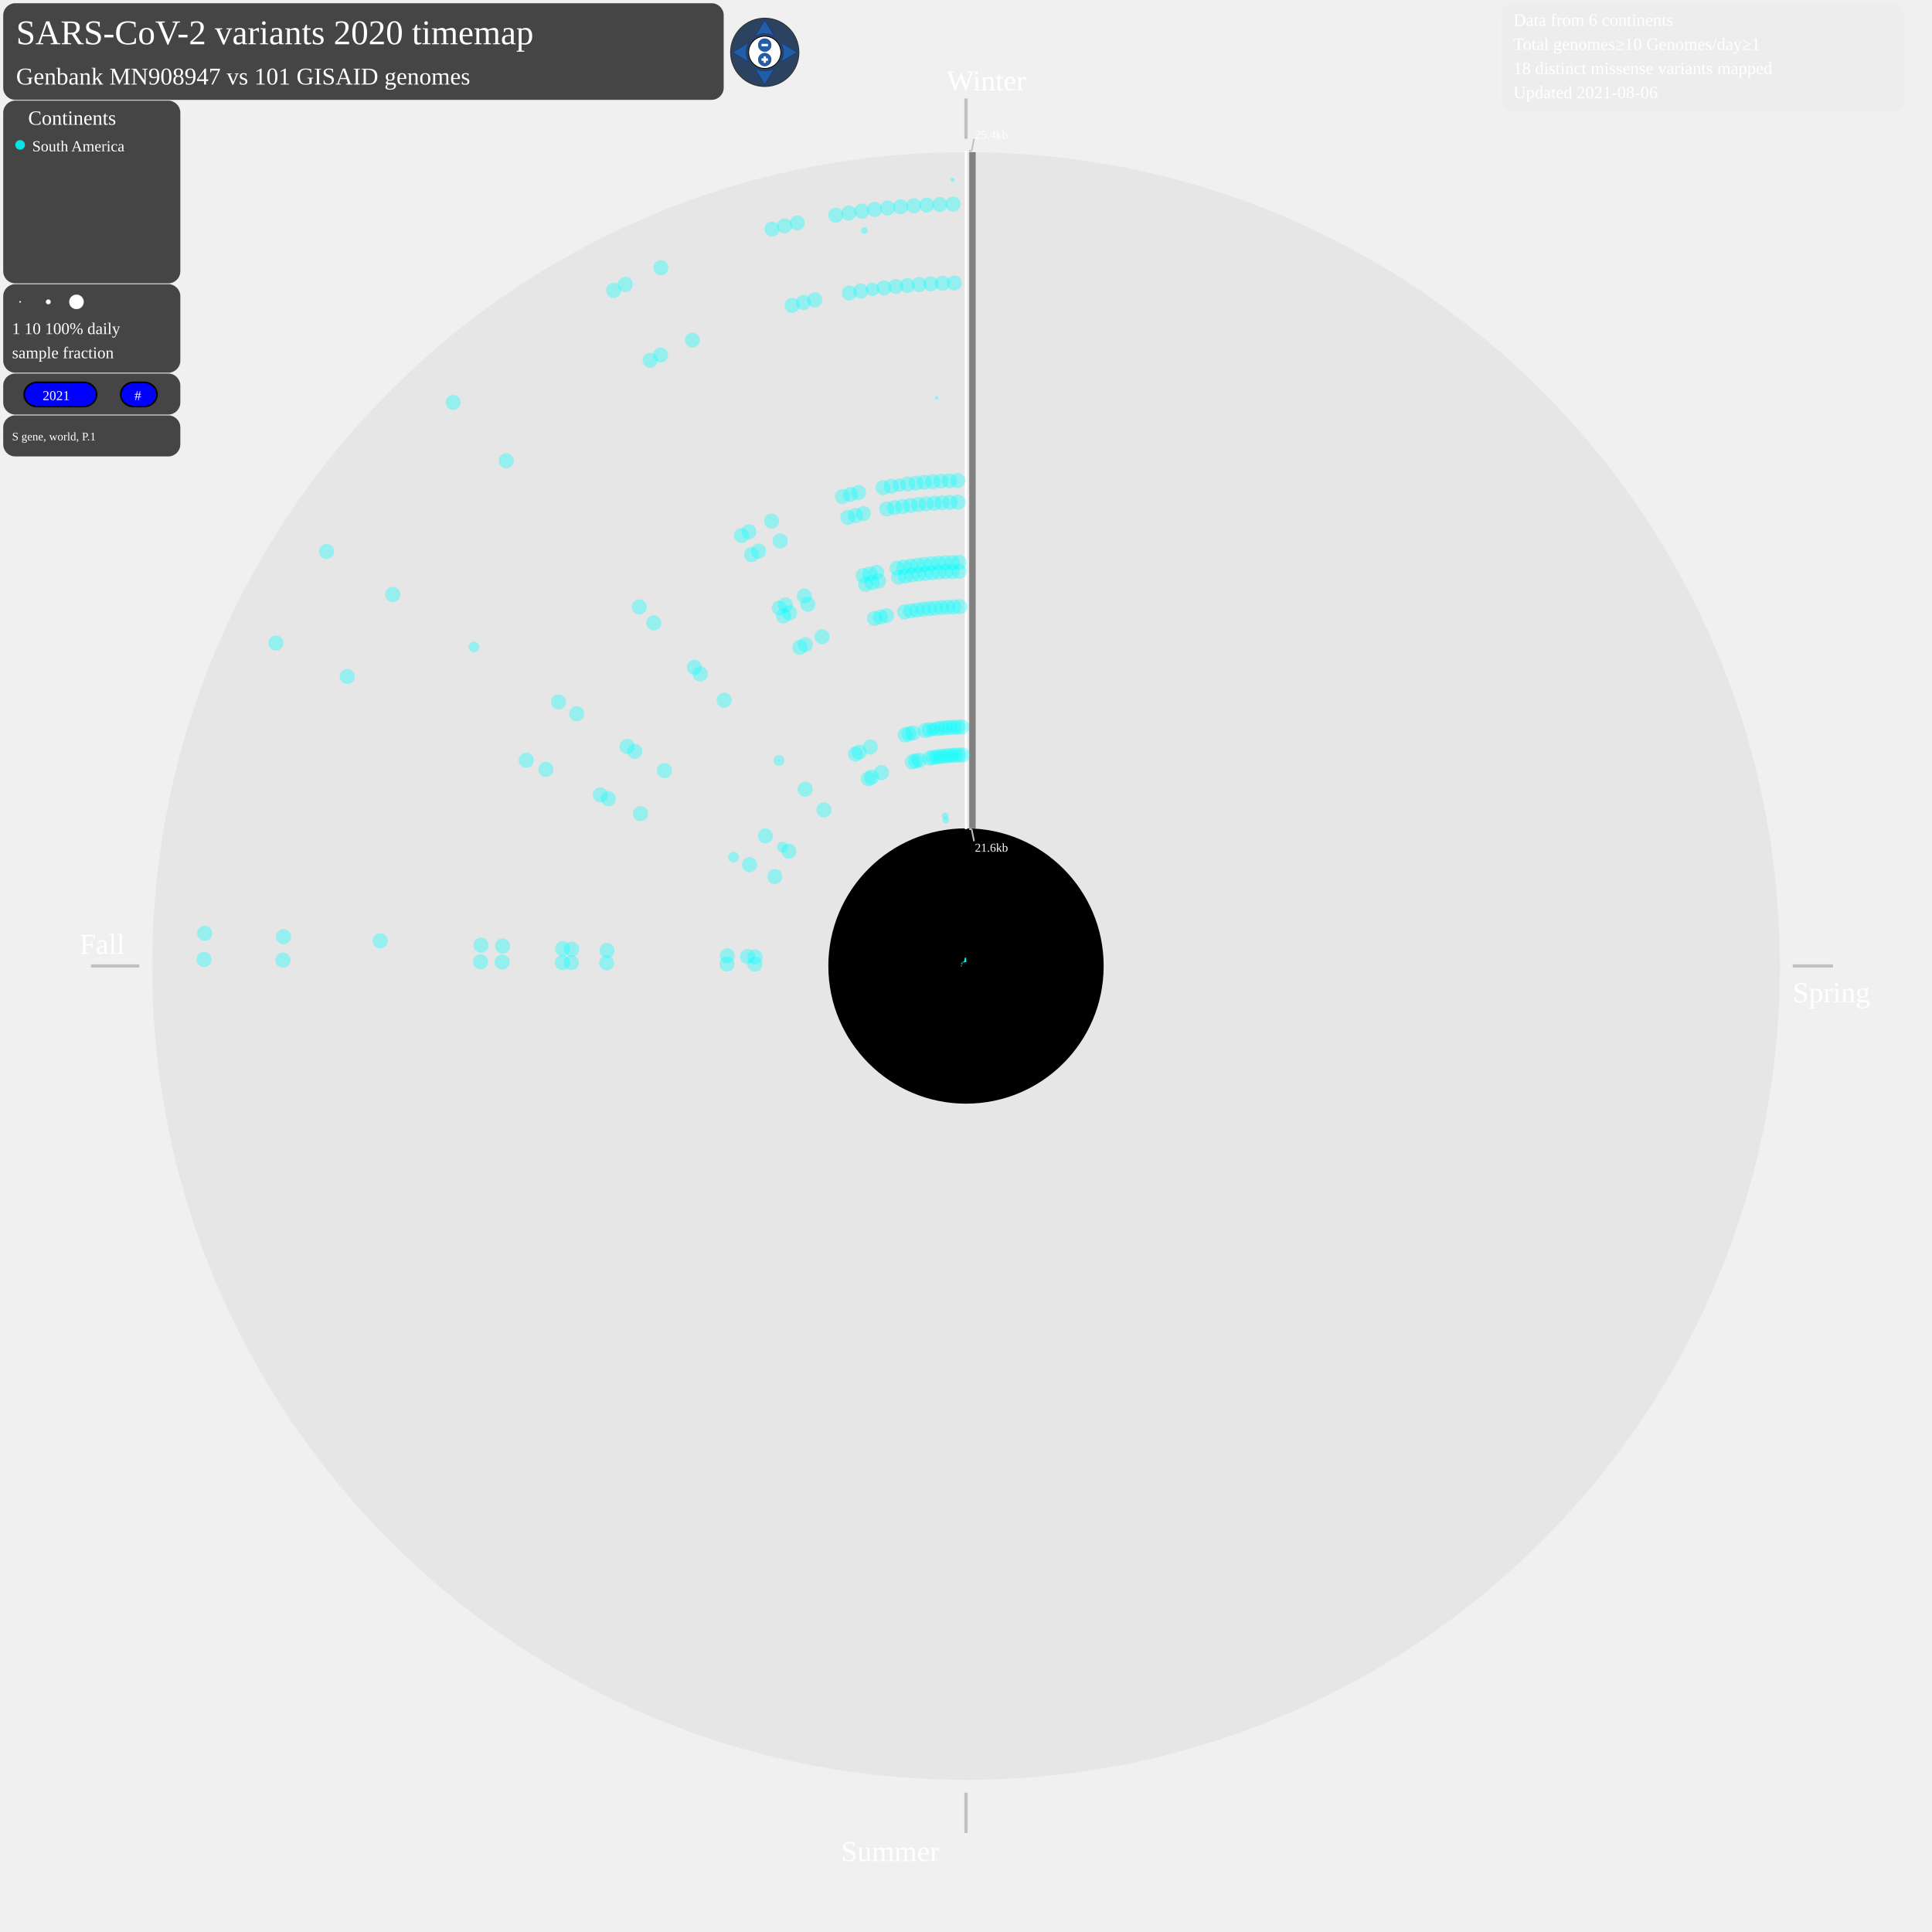
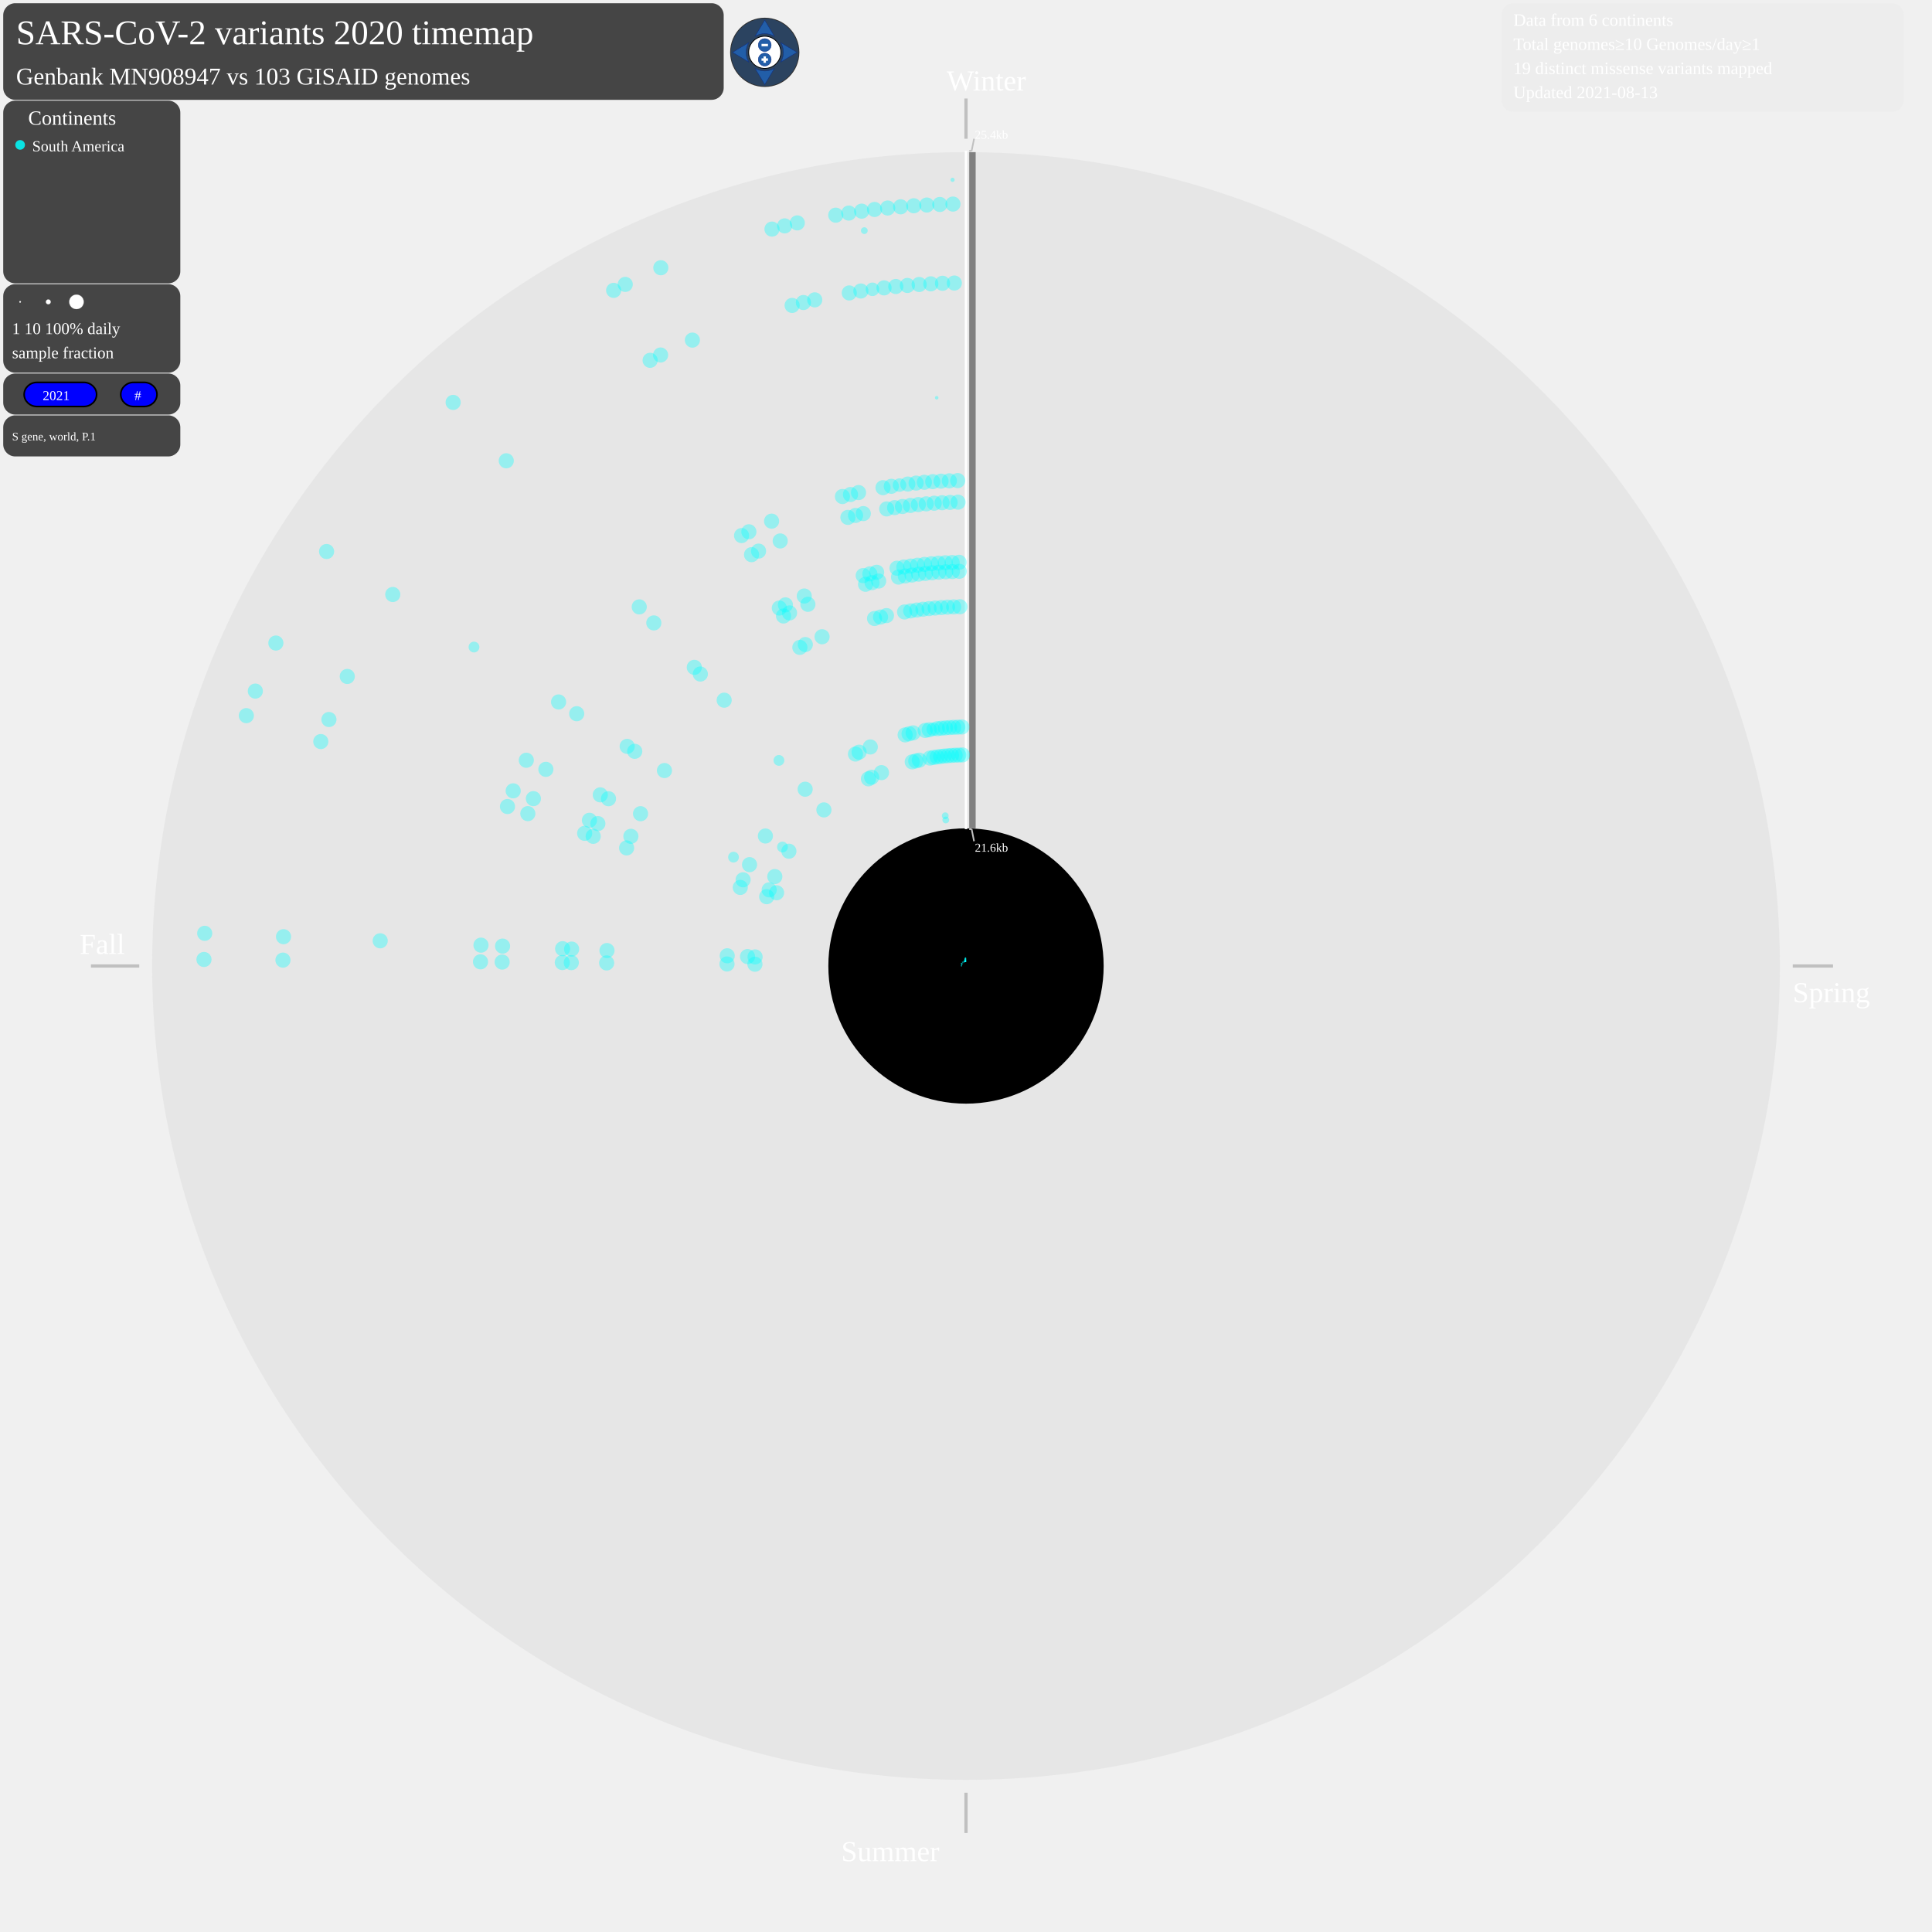
<svg xmlns="http://www.w3.org/2000/svg" width="2400" height="2400" style="background-color:black" viewBox="0 0 2400 2400" id="map-svg">
  <defs>
    <style type="text/css">
	.sb {
	stroke-width:0.8;
	stroke-opacity:0.7;
	}
	.sb:hover {
	stroke-width:0.8;
	stroke-opacity:1.0;
	}
	.compass {
	fill: #fff;
	stroke: #000;
	stroke-width: 1;
	}
	.button {
	fill: #225EA8;
	stroke: #0C2C84;
	stroke-width: 0.5;
	stroke-miterlimit:6;
	stroke-linecap: round;
	}
	.button:hover {
	stroke-width: 1;
	}
	.plus-minus {
	fill: #fff;
	pointer-events: none;
	}
	.legendcol {
	stroke: none;
	fill-opacity:0.85;
	}
	.legendcol:hover {
	fill-opacity:1.0;
	}
	.cv {
	stroke: none;
	fill-opacity:0.35;
	}
	.cv:hover {
	stroke: none;
	fill-opacity:0.8;
	}
	.SouthAmerica {
	stroke: none;
	fill-opacity:0.6;
	}
	.SouthAmerica:hover {
	stroke: none;
	fill-opacity:1.0;
	}
	a:link, a:visited {
	cursor: pointer;
	}
	a:hover, a:active {
	outline: dotted 2px yellow;
	}
	g:hover, g:active {
	outline: dotted 2px yellow;
	}
	.static {
	cursor: not-allowed;
	}
	.draggable, .draggable-group {
	cursor: pointer;
	}
	svg text {
	cursor: default;
	-webkit-user-select: none;
	-moz-user-select: none;
	-ms-user-select: none;
	user-select: none;
	}
	</style>
  </defs>
  <text font-size="3.6em" x="20" y="55" fill="white">SARS-CoV-2 variants 2020 timemap</text>
  <g id="matrix-group" transform="matrix(1 0 0 1 0 0)" class="draggable-group">
    <circle cx="1200" cy="1200" r="1011" style="fill:grey;stroke:black;stroke-width:0;fill-opacity:0.085;" />
    <circle cx="1200" cy="1200" r="171" style="fill:black;stroke:black;stroke-width:0;fill-opacity:1;" />
    <line x1="1200" y1="122.363" x2="1200" y2="172.363" style="stroke:silver;stroke-width:4" />
    <text font-size="3.0em" x="1176" y="112.363" fill="white">Winter</text>
    <line x1="2227" y1="1200" x2="2277" y2="1200" style="stroke:silver;stroke-width:4" />
    <text font-size="3.0em" x="2227" y="1245" fill="white">Spring</text>
    <line x1="1200" y1="2227" x2="1200" y2="2277" style="stroke:silver;stroke-width:4" />
    <text font-size="3.0em" x="1045" y="2312" fill="white">Summer</text>
    <line x1="173" y1="1200" x2="113" y2="1200" style="stroke:silver;stroke-width:4" />
    <text font-size="3.0em" x="99" y="1185" fill="white">Fall</text>
    <g>
      <line x1="1208" y1="1029" x2="1208" y2="189" style="stroke:grey;stroke-width:8" />
    </g>
    <line x1="1200" y1="187.363" x2="1200" y2="1030" style="stroke:white;stroke-width:3" />
    <line x1="1204" y1="187.363" x2="1207" y2="187.363" style="stroke:silver;stroke-width:2" />
    <line x1="1207" y1="187.363" x2="1210" y2="172.363" style="stroke:silver;stroke-width:2" />
    <line x1="1204" y1="1030" x2="1207" y2="1030" style="stroke:silver;stroke-width:2" />
    <line x1="1207" y1="1030" x2="1210" y2="1045" style="stroke:silver;stroke-width:2" />
    <text font-size="1.25em" x="1211" y="172.363" fill="white">25.4kb</text>
    <text font-size="1.25em" x="1211" y="1058" fill="white">21.6kb</text>
    <g class="SouthAmerica">
      <line x1="1195.0" y1="1200.0" x2="1193.6" y2="1199.9" style="stroke:cyan;" class="sb" />
    </g>
    <g class="SouthAmerica">
      <circle cx="937.8" cy="1197.8" r="9.4" style="fill:cyan;" class="cv" />
    </g>
    <g class="SouthAmerica">
      <circle cx="903.1" cy="1197.5" r="9.4" style="fill:cyan;" class="cv" />
    </g>
    <g class="SouthAmerica">
      <circle cx="753.6" cy="1196.2" r="9.4" style="fill:cyan;" class="cv" />
    </g>
    <g class="SouthAmerica">
      <circle cx="709.7" cy="1195.8" r="9.4" style="fill:cyan;" class="cv" />
    </g>
    <g class="SouthAmerica">
      <circle cx="698.5" cy="1195.7" r="9.4" style="fill:cyan;" class="cv" />
    </g>
    <g class="SouthAmerica">
      <circle cx="623.8" cy="1195.1" r="9.4" style="fill:cyan;" class="cv" />
    </g>
    <g class="SouthAmerica">
      <circle cx="596.9" cy="1194.8" r="9.4" style="fill:cyan;" class="cv" />
    </g>
    <g class="SouthAmerica">
      <circle cx="351.5" cy="1192.7" r="9.4" style="fill:cyan;" class="cv" />
    </g>
    <g class="SouthAmerica">
      <circle cx="253.4" cy="1191.9" r="9.4" style="fill:cyan;" class="cv" />
    </g>
    <g class="SouthAmerica">
      <line x1="1195.0" y1="1199.8" x2="1193.7" y2="1199.7" style="stroke:cyan;" class="sb" />
    </g>
    <g class="SouthAmerica">
      <circle cx="938.0" cy="1188.7" r="9.4" style="fill:cyan;" class="cv" />
    </g>
    <g class="SouthAmerica">
      <circle cx="928.6" cy="1188.3" r="9.4" style="fill:cyan;" class="cv" />
    </g>
    <g class="SouthAmerica">
      <circle cx="903.4" cy="1187.3" r="9.4" style="fill:cyan;" class="cv" />
    </g>
    <g class="SouthAmerica">
      <circle cx="754.0" cy="1180.8" r="9.4" style="fill:cyan;" class="cv" />
    </g>
    <g class="SouthAmerica">
      <circle cx="710.1" cy="1179.0" r="9.4" style="fill:cyan;" class="cv" />
    </g>
    <g class="SouthAmerica">
      <circle cx="698.9" cy="1178.5" r="9.4" style="fill:cyan;" class="cv" />
    </g>
    <g class="SouthAmerica">
      <circle cx="624.3" cy="1175.3" r="9.4" style="fill:cyan;" class="cv" />
    </g>
    <g class="SouthAmerica">
      <circle cx="597.5" cy="1174.1" r="9.4" style="fill:cyan;" class="cv" />
    </g>
    <g class="SouthAmerica">
      <circle cx="472.3" cy="1168.7" r="9.4" style="fill:cyan;" class="cv" />
    </g>
    <g class="SouthAmerica">
      <circle cx="352.2" cy="1163.6" r="9.4" style="fill:cyan;" class="cv" />
    </g>
    <g class="SouthAmerica">
      <circle cx="254.3" cy="1159.4" r="9.4" style="fill:cyan;" class="cv" />
    </g>
    <g class="SouthAmerica">
+       <line x1="1195.3" y1="1198.4" x2="1194.0" y2="1197.9" style="stroke:cyan;" class="sb" />
+     </g>
+     <g class="SouthAmerica">
+       <circle cx="952.4" cy="1113.9" r="9.4" style="fill:cyan;" class="cv" />
+     </g>
+     <g class="SouthAmerica">
+       <circle cx="919.6" cy="1102.4" r="9.4" style="fill:cyan;" class="cv" />
+     </g>
+     <g class="SouthAmerica">
+       <circle cx="778.4" cy="1053.3" r="9.4" style="fill:cyan;" class="cv" />
+     </g>
+     <g class="SouthAmerica">
+       <circle cx="736.9" cy="1038.9" r="9.4" style="fill:cyan;" class="cv" />
+     </g>
+     <g class="SouthAmerica">
+       <circle cx="726.3" cy="1035.2" r="9.4" style="fill:cyan;" class="cv" />
+     </g>
+     <g class="SouthAmerica">
+       <circle cx="655.7" cy="1010.7" r="9.4" style="fill:cyan;" class="cv" />
+     </g>
+     <g class="SouthAmerica">
+       <circle cx="630.4" cy="1001.9" r="9.4" style="fill:cyan;" class="cv" />
+     </g>
+     <g class="SouthAmerica">
+       <circle cx="398.5" cy="921.2" r="9.4" style="fill:cyan;" class="cv" />
+     </g>
+     <g class="SouthAmerica">
+       <circle cx="306.0" cy="889.0" r="9.4" style="fill:cyan;" class="cv" />
+     </g>
+     <g class="SouthAmerica">
+       <line x1="1195.3" y1="1198.2" x2="1194.1" y2="1197.7" style="stroke:cyan;" class="sb" />
+     </g>
+     <g class="SouthAmerica">
+       <circle cx="964.7" cy="1109.0" r="9.4" style="fill:cyan;" class="cv" />
+     </g>
+     <g class="SouthAmerica">
+       <circle cx="955.5" cy="1105.4" r="9.4" style="fill:cyan;" class="cv" />
+     </g>
+     <g class="SouthAmerica">
+       <circle cx="923.1" cy="1092.9" r="9.4" style="fill:cyan;" class="cv" />
+     </g>
+     <g class="SouthAmerica">
+       <circle cx="783.7" cy="1038.9" r="9.4" style="fill:cyan;" class="cv" />
+     </g>
+     <g class="SouthAmerica">
+       <circle cx="742.7" cy="1023.1" r="9.4" style="fill:cyan;" class="cv" />
+     </g>
+     <g class="SouthAmerica">
+       <circle cx="732.2" cy="1019.0" r="9.4" style="fill:cyan;" class="cv" />
+     </g>
+     <g class="SouthAmerica">
+       <circle cx="662.6" cy="992.1" r="9.4" style="fill:cyan;" class="cv" />
+     </g>
+     <g class="SouthAmerica">
+       <circle cx="637.5" cy="982.4" r="9.4" style="fill:cyan;" class="cv" />
+     </g>
+     <g class="SouthAmerica">
+       <circle cx="408.6" cy="893.8" r="9.4" style="fill:cyan;" class="cv" />
+     </g>
+     <g class="SouthAmerica">
+       <circle cx="317.2" cy="858.5" r="9.4" style="fill:cyan;" class="cv" />
+     </g>
+     <g class="SouthAmerica">
      <line x1="1195.5" y1="1197.9" x2="1193.5" y2="1197.0" style="stroke:cyan;" class="sb" />
    </g>
    <g class="SouthAmerica">
      <circle cx="962.5" cy="1088.9" r="9.4" style="fill:cyan;" class="cv" />
    </g>
    <g class="SouthAmerica">
      <circle cx="931.1" cy="1074.1" r="9.4" style="fill:cyan;" class="cv" />
    </g>
    <g class="SouthAmerica">
      <circle cx="911.2" cy="1064.8" r="6.7" style="fill:cyan;" class="cv" />
    </g>
    <g class="SouthAmerica">
      <circle cx="795.7" cy="1010.8" r="9.4" style="fill:cyan;" class="cv" />
    </g>
    <g class="SouthAmerica">
      <circle cx="755.9" cy="992.2" r="9.4" style="fill:cyan;" class="cv" />
    </g>
    <g class="SouthAmerica">
      <circle cx="745.7" cy="987.4" r="9.4" style="fill:cyan;" class="cv" />
    </g>
    <g class="SouthAmerica">
      <circle cx="678.1" cy="955.7" r="9.4" style="fill:cyan;" class="cv" />
    </g>
    <g class="SouthAmerica">
      <circle cx="653.8" cy="944.4" r="9.4" style="fill:cyan;" class="cv" />
    </g>
    <g class="SouthAmerica">
      <circle cx="431.4" cy="840.3" r="9.4" style="fill:cyan;" class="cv" />
    </g>
    <g class="SouthAmerica">
      <circle cx="342.7" cy="798.8" r="9.4" style="fill:cyan;" class="cv" />
    </g>
    <g class="SouthAmerica">
      <line x1="1195.8" y1="1197.3" x2="1194.0" y2="1196.1" style="stroke:cyan;" class="sb" />
    </g>
    <g class="SouthAmerica">
      <circle cx="980.0" cy="1057.4" r="9.4" style="fill:cyan;" class="cv" />
    </g>
    <g class="SouthAmerica">
      <circle cx="972.0" cy="1052.2" r="6.7" style="fill:cyan;" class="cv" />
    </g>
    <g class="SouthAmerica">
      <circle cx="950.8" cy="1038.5" r="9.4" style="fill:cyan;" class="cv" />
    </g>
    <g class="SouthAmerica">
      <circle cx="825.4" cy="957.2" r="9.4" style="fill:cyan;" class="cv" />
    </g>
    <g class="SouthAmerica">
      <circle cx="788.5" cy="933.3" r="9.4" style="fill:cyan;" class="cv" />
    </g>
    <g class="SouthAmerica">
      <circle cx="779.1" cy="927.2" r="9.4" style="fill:cyan;" class="cv" />
    </g>
    <g class="SouthAmerica">
      <circle cx="716.4" cy="886.6" r="9.4" style="fill:cyan;" class="cv" />
    </g>
    <g class="SouthAmerica">
      <circle cx="693.9" cy="872.0" r="9.4" style="fill:cyan;" class="cv" />
    </g>
    <g class="SouthAmerica">
      <circle cx="588.8" cy="803.8" r="6.7" style="fill:cyan;" class="cv" />
    </g>
    <g class="SouthAmerica">
      <circle cx="487.9" cy="738.5" r="9.4" style="fill:cyan;" class="cv" />
    </g>
    <g class="SouthAmerica">
      <circle cx="405.7" cy="685.1" r="9.4" style="fill:cyan;" class="cv" />
    </g>
    <g class="SouthAmerica">
      <line x1="1196.6" y1="1196.3" x2="1195.2" y2="1194.7" style="stroke:cyan;" class="sb" />
    </g>
    <g class="SouthAmerica">
      <circle cx="1023.5" cy="1006.1" r="9.4" style="fill:cyan;" class="cv" />
    </g>
    <g class="SouthAmerica">
      <circle cx="1000.2" cy="980.4" r="9.4" style="fill:cyan;" class="cv" />
    </g>
    <g class="SouthAmerica">
      <circle cx="967.6" cy="944.6" r="6.7" style="fill:cyan;" class="cv" />
    </g>
    <g class="SouthAmerica">
      <circle cx="899.6" cy="869.8" r="9.4" style="fill:cyan;" class="cv" />
    </g>
    <g class="SouthAmerica">
      <circle cx="870.0" cy="837.3" r="9.4" style="fill:cyan;" class="cv" />
    </g>
    <g class="SouthAmerica">
      <circle cx="862.5" cy="829.0" r="9.4" style="fill:cyan;" class="cv" />
    </g>
    <g class="SouthAmerica">
      <circle cx="812.2" cy="773.8" r="9.4" style="fill:cyan;" class="cv" />
    </g>
    <g class="SouthAmerica">
      <circle cx="794.1" cy="753.9" r="9.4" style="fill:cyan;" class="cv" />
    </g>
    <g class="SouthAmerica">
      <circle cx="628.9" cy="572.4" r="9.4" style="fill:cyan;" class="cv" />
    </g>
    <g class="SouthAmerica">
      <circle cx="562.9" cy="499.9" r="9.4" style="fill:cyan;" class="cv" />
    </g>
    <g class="SouthAmerica">
      <line x1="1197.7" y1="1195.6" x2="1197.1" y2="1194.4" style="stroke:cyan;" class="sb" />
    </g>
    <g class="SouthAmerica">
      <circle cx="1078.8" cy="967.5" r="9.4" style="fill:cyan;" class="cv" />
    </g>
    <g class="SouthAmerica">
      <circle cx="1062.7" cy="936.7" r="9.4" style="fill:cyan;" class="cv" />
    </g>
    <g class="SouthAmerica">
      <circle cx="993.6" cy="804.2" r="9.4" style="fill:cyan;" class="cv" />
    </g>
    <g class="SouthAmerica">
      <circle cx="973.3" cy="765.2" r="9.4" style="fill:cyan;" class="cv" />
    </g>
    <g class="SouthAmerica">
      <circle cx="968.1" cy="755.3" r="9.4" style="fill:cyan;" class="cv" />
    </g>
    <g class="SouthAmerica">
      <circle cx="933.6" cy="689.0" r="9.4" style="fill:cyan;" class="cv" />
    </g>
    <g class="SouthAmerica">
      <circle cx="921.2" cy="665.3" r="9.4" style="fill:cyan;" class="cv" />
    </g>
    <g class="SouthAmerica">
      <circle cx="807.6" cy="447.6" r="9.4" style="fill:cyan;" class="cv" />
    </g>
    <g class="SouthAmerica">
      <circle cx="762.3" cy="360.7" r="9.4" style="fill:cyan;" class="cv" />
    </g>
    <g class="SouthAmerica">
      <line x1="1197.8" y1="1195.5" x2="1196.8" y2="1193.6" style="stroke:cyan;" class="sb" />
    </g>
    <g class="SouthAmerica">
      <circle cx="1082.8" cy="965.5" r="9.4" style="fill:cyan;" class="cv" />
    </g>
    <g class="SouthAmerica">
      <circle cx="1067.2" cy="934.4" r="9.4" style="fill:cyan;" class="cv" />
    </g>
    <g class="SouthAmerica">
      <circle cx="1000.4" cy="800.7" r="9.4" style="fill:cyan;" class="cv" />
    </g>
    <g class="SouthAmerica">
      <circle cx="980.8" cy="761.4" r="9.4" style="fill:cyan;" class="cv" />
    </g>
    <g class="SouthAmerica">
      <circle cx="975.7" cy="751.4" r="9.4" style="fill:cyan;" class="cv" />
    </g>
    <g class="SouthAmerica">
      <circle cx="942.3" cy="684.6" r="9.4" style="fill:cyan;" class="cv" />
    </g>
    <g class="SouthAmerica">
      <circle cx="930.3" cy="660.6" r="9.4" style="fill:cyan;" class="cv" />
    </g>
    <g class="SouthAmerica">
      <circle cx="820.6" cy="441.0" r="9.4" style="fill:cyan;" class="cv" />
    </g>
    <g class="SouthAmerica">
      <circle cx="776.7" cy="353.3" r="9.4" style="fill:cyan;" class="cv" />
    </g>
    <g class="SouthAmerica">
      <line x1="1198.0" y1="1195.4" x2="1197.5" y2="1194.2" style="stroke:cyan;" class="sb" />
    </g>
    <g class="SouthAmerica">
      <circle cx="1095.0" cy="959.8" r="9.4" style="fill:cyan;" class="cv" />
    </g>
    <g class="SouthAmerica">
      <circle cx="1081.1" cy="927.9" r="9.4" style="fill:cyan;" class="cv" />
    </g>
    <g class="SouthAmerica">
      <circle cx="1021.2" cy="791.0" r="9.4" style="fill:cyan;" class="cv" />
    </g>
    <g class="SouthAmerica">
      <circle cx="1003.6" cy="750.7" r="9.4" style="fill:cyan;" class="cv" />
    </g>
    <g class="SouthAmerica">
      <circle cx="999.1" cy="740.4" r="9.4" style="fill:cyan;" class="cv" />
    </g>
    <g class="SouthAmerica">
      <circle cx="969.2" cy="672.0" r="9.4" style="fill:cyan;" class="cv" />
    </g>
    <g class="SouthAmerica">
      <circle cx="958.5" cy="647.4" r="9.4" style="fill:cyan;" class="cv" />
    </g>
    <g class="SouthAmerica">
      <circle cx="860.1" cy="422.5" r="9.4" style="fill:cyan;" class="cv" />
    </g>
    <g class="SouthAmerica">
      <circle cx="820.9" cy="332.6" r="9.4" style="fill:cyan;" class="cv" />
    </g>
    <g class="SouthAmerica">
      <line x1="1198.7" y1="1195.2" x2="1198.4" y2="1193.9" style="stroke:cyan;" class="sb" />
    </g>
    <g class="SouthAmerica">
      <circle cx="1133.2" cy="946.4" r="9.4" style="fill:cyan;" class="cv" />
    </g>
    <g class="SouthAmerica">
      <circle cx="1124.4" cy="912.9" r="9.4" style="fill:cyan;" class="cv" />
    </g>
    <g class="SouthAmerica">
      <circle cx="1086.4" cy="768.3" r="9.4" style="fill:cyan;" class="cv" />
    </g>
    <g class="SouthAmerica">
      <circle cx="1075.2" cy="725.8" r="9.4" style="fill:cyan;" class="cv" />
    </g>
    <g class="SouthAmerica">
      <circle cx="1072.3" cy="715.0" r="9.4" style="fill:cyan;" class="cv" />
    </g>
    <g class="SouthAmerica">
      <circle cx="1053.3" cy="642.7" r="9.4" style="fill:cyan;" class="cv" />
    </g>
    <g class="SouthAmerica">
      <circle cx="1046.5" cy="616.8" r="9.4" style="fill:cyan;" class="cv" />
    </g>
    <g class="SouthAmerica">
      <circle cx="984.0" cy="379.4" r="9.4" style="fill:cyan;" class="cv" />
    </g>
    <g class="SouthAmerica">
      <circle cx="959.0" cy="284.6" r="9.4" style="fill:cyan;" class="cv" />
    </g>
    <g class="SouthAmerica">
      <line x1="1198.8" y1="1195.1" x2="1198.2" y2="1192.5" style="stroke:cyan;" class="sb" />
    </g>
    <g class="SouthAmerica">
      <circle cx="1137.6" cy="945.3" r="9.4" style="fill:cyan;" class="cv" />
    </g>
    <g class="SouthAmerica">
      <circle cx="1129.3" cy="911.6" r="9.4" style="fill:cyan;" class="cv" />
    </g>
    <g class="SouthAmerica">
      <circle cx="1093.8" cy="766.5" r="9.4" style="fill:cyan;" class="cv" />
    </g>
    <g class="SouthAmerica">
      <circle cx="1083.3" cy="723.8" r="9.4" style="fill:cyan;" class="cv" />
    </g>
    <g class="SouthAmerica">
      <circle cx="1080.6" cy="712.9" r="9.4" style="fill:cyan;" class="cv" />
    </g>
    <g class="SouthAmerica">
      <circle cx="1062.8" cy="640.3" r="9.4" style="fill:cyan;" class="cv" />
    </g>
    <g class="SouthAmerica">
      <circle cx="1056.5" cy="614.3" r="9.4" style="fill:cyan;" class="cv" />
    </g>
    <g class="SouthAmerica">
      <circle cx="998.0" cy="375.8" r="9.4" style="fill:cyan;" class="cv" />
    </g>
    <g class="SouthAmerica">
      <circle cx="974.7" cy="280.6" r="9.4" style="fill:cyan;" class="cv" />
    </g>
    <g class="SouthAmerica">
      <line x1="1198.9" y1="1195.1" x2="1198.2" y2="1192.1" style="stroke:cyan;" class="sb" />
    </g>
    <g class="SouthAmerica">
      <circle cx="1142.0" cy="944.3" r="9.4" style="fill:cyan;" class="cv" />
    </g>
    <g class="SouthAmerica">
      <circle cx="1134.3" cy="910.4" r="9.4" style="fill:cyan;" class="cv" />
    </g>
    <g class="SouthAmerica">
      <circle cx="1101.2" cy="764.7" r="9.4" style="fill:cyan;" class="cv" />
    </g>
    <g class="SouthAmerica">
      <circle cx="1091.5" cy="721.8" r="9.4" style="fill:cyan;" class="cv" />
    </g>
    <g class="SouthAmerica">
      <circle cx="1089.0" cy="710.9" r="9.4" style="fill:cyan;" class="cv" />
    </g>
    <g class="SouthAmerica">
      <circle cx="1072.4" cy="638.0" r="9.4" style="fill:cyan;" class="cv" />
    </g>
    <g class="SouthAmerica">
      <circle cx="1066.5" cy="611.9" r="9.4" style="fill:cyan;" class="cv" />
    </g>
    <g class="SouthAmerica">
      <circle cx="1012.1" cy="372.5" r="9.4" style="fill:cyan;" class="cv" />
    </g>
    <g class="SouthAmerica">
      <circle cx="990.4" cy="276.9" r="9.4" style="fill:cyan;" class="cv" />
    </g>
    <g class="SouthAmerica">
      <line x1="1199.1" y1="1195.1" x2="1198.4" y2="1190.6" style="stroke:cyan;" class="sb" />
    </g>
    <g class="SouthAmerica">
      <circle cx="1155.2" cy="941.7" r="9.4" style="fill:cyan;" class="cv" />
    </g>
    <g class="SouthAmerica">
      <circle cx="1149.3" cy="907.4" r="9.4" style="fill:cyan;" class="cv" />
    </g>
    <g class="SouthAmerica">
      <circle cx="1123.7" cy="760.2" r="9.4" style="fill:cyan;" class="cv" />
    </g>
    <g class="SouthAmerica">
      <circle cx="1116.2" cy="716.9" r="9.4" style="fill:cyan;" class="cv" />
    </g>
    <g class="SouthAmerica">
      <circle cx="1114.3" cy="705.8" r="9.4" style="fill:cyan;" class="cv" />
    </g>
    <g class="SouthAmerica">
      <circle cx="1101.5" cy="632.2" r="9.4" style="fill:cyan;" class="cv" />
    </g>
    <g class="SouthAmerica">
      <circle cx="1096.9" cy="605.8" r="9.4" style="fill:cyan;" class="cv" />
    </g>
    <g class="SouthAmerica">
      <circle cx="1055.0" cy="363.9" r="9.4" style="fill:cyan;" class="cv" />
    </g>
    <g class="SouthAmerica">
      <circle cx="1038.2" cy="267.3" r="9.4" style="fill:cyan;" class="cv" />
    </g>
    <g class="SouthAmerica">
      <line x1="1199.2" y1="1195.1" x2="1198.6" y2="1191.3" style="stroke:cyan;" class="sb" />
    </g>
    <g class="SouthAmerica">
      <circle cx="1159.7" cy="940.9" r="9.4" style="fill:cyan;" class="cv" />
    </g>
    <g class="SouthAmerica">
      <circle cx="1154.3" cy="906.6" r="9.4" style="fill:cyan;" class="cv" />
    </g>
    <g class="SouthAmerica">
      <circle cx="1131.3" cy="758.9" r="9.4" style="fill:cyan;" class="cv" />
    </g>
    <g class="SouthAmerica">
      <circle cx="1124.6" cy="715.5" r="9.4" style="fill:cyan;" class="cv" />
    </g>
    <g class="SouthAmerica">
      <circle cx="1122.8" cy="704.4" r="9.4" style="fill:cyan;" class="cv" />
    </g>
    <g class="SouthAmerica">
      <circle cx="1111.3" cy="630.6" r="9.4" style="fill:cyan;" class="cv" />
    </g>
    <g class="SouthAmerica">
      <circle cx="1107.2" cy="604.1" r="9.4" style="fill:cyan;" class="cv" />
    </g>
    <g class="SouthAmerica">
      <circle cx="1069.4" cy="361.5" r="9.4" style="fill:cyan;" class="cv" />
    </g>
    <g class="SouthAmerica">
      <circle cx="1054.4" cy="264.7" r="9.4" style="fill:cyan;" class="cv" />
    </g>
    <g class="SouthAmerica">
      <line x1="1199.3" y1="1195.0" x2="1198.6" y2="1189.7" style="stroke:cyan;" class="sb" />
    </g>
    <g class="SouthAmerica">
      <circle cx="1174.9" cy="1018.6" r="4.2" style="fill:cyan;" class="cv" />
    </g>
    <g class="SouthAmerica">
      <circle cx="1174.2" cy="1013.4" r="4.2" style="fill:cyan;" class="cv" />
    </g>
    <g class="SouthAmerica">
      <circle cx="1164.1" cy="940.3" r="9.4" style="fill:cyan;" class="cv" />
    </g>
    <g class="SouthAmerica">
      <circle cx="1159.3" cy="905.9" r="8.4" style="fill:cyan;" class="cv" />
    </g>
    <g class="SouthAmerica">
      <circle cx="1138.9" cy="757.8" r="9.4" style="fill:cyan;" class="cv" />
    </g>
    <g class="SouthAmerica">
      <circle cx="1132.9" cy="714.3" r="9.4" style="fill:cyan;" class="cv" />
    </g>
    <g class="SouthAmerica">
      <circle cx="1131.3" cy="703.2" r="9.4" style="fill:cyan;" class="cv" />
    </g>
    <g class="SouthAmerica">
      <circle cx="1121.1" cy="629.2" r="9.4" style="fill:cyan;" class="cv" />
    </g>
    <g class="SouthAmerica">
      <circle cx="1117.4" cy="602.6" r="8.4" style="fill:cyan;" class="cv" />
    </g>
    <g class="SouthAmerica">
      <circle cx="1083.8" cy="359.4" r="8.4" style="fill:cyan;" class="cv" />
    </g>
    <g class="SouthAmerica">
      <circle cx="1073.7" cy="286.5" r="4.2" style="fill:cyan;" class="cv" />
    </g>
    <g class="SouthAmerica">
      <circle cx="1070.4" cy="262.3" r="9.4" style="fill:cyan;" class="cv" />
    </g>
    <g class="SouthAmerica">
      <line x1="1199.4" y1="1195.0" x2="1199.2" y2="1193.7" style="stroke:cyan;" class="sb" />
    </g>
    <g class="SouthAmerica">
      <circle cx="1168.5" cy="939.7" r="9.4" style="fill:cyan;" class="cv" />
    </g>
    <g class="SouthAmerica">
      <circle cx="1164.4" cy="905.2" r="9.4" style="fill:cyan;" class="cv" />
    </g>
    <g class="SouthAmerica">
      <circle cx="1146.5" cy="756.8" r="9.4" style="fill:cyan;" class="cv" />
    </g>
    <g class="SouthAmerica">
      <circle cx="1141.2" cy="713.2" r="9.4" style="fill:cyan;" class="cv" />
    </g>
    <g class="SouthAmerica">
      <circle cx="1139.8" cy="702.1" r="9.4" style="fill:cyan;" class="cv" />
    </g>
    <g class="SouthAmerica">
      <circle cx="1130.9" cy="627.9" r="9.4" style="fill:cyan;" class="cv" />
    </g>
    <g class="SouthAmerica">
      <circle cx="1127.7" cy="601.3" r="9.4" style="fill:cyan;" class="cv" />
    </g>
    <g class="SouthAmerica">
      <circle cx="1098.2" cy="357.6" r="9.4" style="fill:cyan;" class="cv" />
    </g>
    <g class="SouthAmerica">
      <circle cx="1086.4" cy="260.2" r="9.4" style="fill:cyan;" class="cv" />
    </g>
    <g class="SouthAmerica">
      <line x1="1199.5" y1="1195.0" x2="1199.3" y2="1192.9" style="stroke:cyan;" class="sb" />
    </g>
    <g class="SouthAmerica">
      <circle cx="1173.0" cy="939.2" r="9.4" style="fill:cyan;" class="cv" />
    </g>
    <g class="SouthAmerica">
      <circle cx="1169.5" cy="904.6" r="9.4" style="fill:cyan;" class="cv" />
    </g>
    <g class="SouthAmerica">
      <circle cx="1154.1" cy="756.0" r="9.4" style="fill:cyan;" class="cv" />
    </g>
    <g class="SouthAmerica">
      <circle cx="1149.6" cy="712.3" r="9.4" style="fill:cyan;" class="cv" />
    </g>
    <g class="SouthAmerica">
      <circle cx="1148.4" cy="701.1" r="9.4" style="fill:cyan;" class="cv" />
    </g>
    <g class="SouthAmerica">
      <circle cx="1140.8" cy="626.8" r="9.4" style="fill:cyan;" class="cv" />
    </g>
    <g class="SouthAmerica">
      <circle cx="1138.0" cy="600.1" r="9.4" style="fill:cyan;" class="cv" />
    </g>
    <g class="SouthAmerica">
      <circle cx="1112.8" cy="355.9" r="9.4" style="fill:cyan;" class="cv" />
    </g>
    <g class="SouthAmerica">
      <circle cx="1102.7" cy="258.4" r="9.4" style="fill:cyan;" class="cv" />
    </g>
    <g class="SouthAmerica">
      <line x1="1199.6" y1="1195.0" x2="1199.4" y2="1192.9" style="stroke:cyan;" class="sb" />
    </g>
    <g class="SouthAmerica">
      <circle cx="1177.5" cy="938.8" r="9.4" style="fill:cyan;" class="cv" />
    </g>
    <g class="SouthAmerica">
      <circle cx="1174.5" cy="904.2" r="9.4" style="fill:cyan;" class="cv" />
    </g>
    <g class="SouthAmerica">
      <circle cx="1161.7" cy="755.3" r="9.4" style="fill:cyan;" class="cv" />
    </g>
    <g class="SouthAmerica">
      <circle cx="1157.9" cy="711.5" r="9.4" style="fill:cyan;" class="cv" />
    </g>
    <g class="SouthAmerica">
      <circle cx="1157.0" cy="700.3" r="9.4" style="fill:cyan;" class="cv" />
    </g>
    <g class="SouthAmerica">
      <circle cx="1150.6" cy="625.9" r="9.4" style="fill:cyan;" class="cv" />
    </g>
    <g class="SouthAmerica">
      <circle cx="1148.3" cy="599.1" r="9.4" style="fill:cyan;" class="cv" />
    </g>
    <g class="SouthAmerica">
      <circle cx="1127.2" cy="354.6" r="9.4" style="fill:cyan;" class="cv" />
    </g>
    <g class="SouthAmerica">
      <circle cx="1118.8" cy="256.9" r="9.4" style="fill:cyan;" class="cv" />
    </g>
    <g class="SouthAmerica">
      <line x1="1199.7" y1="1195.0" x2="1199.5" y2="1192.3" style="stroke:cyan;" class="sb" />
    </g>
    <g class="SouthAmerica">
      <circle cx="1182.0" cy="938.4" r="9.4" style="fill:cyan;" class="cv" />
    </g>
    <g class="SouthAmerica">
      <circle cx="1179.6" cy="903.8" r="9.4" style="fill:cyan;" class="cv" />
    </g>
    <g class="SouthAmerica">
      <circle cx="1169.4" cy="754.7" r="9.4" style="fill:cyan;" class="cv" />
    </g>
    <g class="SouthAmerica">
      <circle cx="1166.4" cy="710.8" r="9.4" style="fill:cyan;" class="cv" />
    </g>
    <g class="SouthAmerica">
      <circle cx="1165.6" cy="699.6" r="9.4" style="fill:cyan;" class="cv" />
    </g>
    <g class="SouthAmerica">
      <circle cx="1160.5" cy="625.1" r="9.4" style="fill:cyan;" class="cv" />
    </g>
    <g class="SouthAmerica">
      <circle cx="1158.7" cy="598.3" r="9.4" style="fill:cyan;" class="cv" />
    </g>
    <g class="SouthAmerica">
      <circle cx="1141.8" cy="353.4" r="9.4" style="fill:cyan;" class="cv" />
    </g>
    <g class="SouthAmerica">
      <circle cx="1135.1" cy="255.6" r="9.4" style="fill:cyan;" class="cv" />
    </g>
    <g class="SouthAmerica">
      <line x1="1199.7" y1="1195.0" x2="1199.4" y2="1189.3" style="stroke:cyan;" class="sb" />
    </g>
    <g class="SouthAmerica">
      <circle cx="1186.5" cy="938.1" r="9.4" style="fill:cyan;" class="cv" />
    </g>
    <g class="SouthAmerica">
      <circle cx="1184.7" cy="903.5" r="9.4" style="fill:cyan;" class="cv" />
    </g>
    <g class="SouthAmerica">
      <circle cx="1177.0" cy="754.2" r="9.4" style="fill:cyan;" class="cv" />
    </g>
    <g class="SouthAmerica">
      <circle cx="1174.8" cy="710.3" r="9.4" style="fill:cyan;" class="cv" />
    </g>
    <g class="SouthAmerica">
      <circle cx="1174.2" cy="699.1" r="9.4" style="fill:cyan;" class="cv" />
    </g>
    <g class="SouthAmerica">
      <circle cx="1170.3" cy="624.5" r="9.4" style="fill:cyan;" class="cv" />
    </g>
    <g class="SouthAmerica">
      <circle cx="1169.0" cy="597.7" r="9.4" style="fill:cyan;" class="cv" />
    </g>
    <g class="SouthAmerica">
      <circle cx="1163.6" cy="494.1" r="2.2" style="fill:cyan;" class="cv" />
    </g>
    <g class="SouthAmerica">
      <circle cx="1156.3" cy="352.6" r="9.4" style="fill:cyan;" class="cv" />
    </g>
    <g class="SouthAmerica">
      <circle cx="1151.3" cy="254.7" r="9.4" style="fill:cyan;" class="cv" />
    </g>
    <g class="SouthAmerica">
      <line x1="1199.8" y1="1195.0" x2="1199.7" y2="1190.0" style="stroke:cyan;" class="sb" />
    </g>
    <g class="SouthAmerica">
      <circle cx="1191.0" cy="938.0" r="9.4" style="fill:cyan;" class="cv" />
    </g>
    <g class="SouthAmerica">
      <circle cx="1189.8" cy="903.3" r="9.4" style="fill:cyan;" class="cv" />
    </g>
    <g class="SouthAmerica">
      <circle cx="1184.7" cy="753.9" r="9.4" style="fill:cyan;" class="cv" />
    </g>
    <g class="SouthAmerica">
      <circle cx="1183.1" cy="710.0" r="9.4" style="fill:cyan;" class="cv" />
    </g>
    <g class="SouthAmerica">
      <circle cx="1182.8" cy="698.8" r="9.4" style="fill:cyan;" class="cv" />
    </g>
    <g class="SouthAmerica">
      <circle cx="1180.2" cy="624.1" r="9.4" style="fill:cyan;" class="cv" />
    </g>
    <g class="SouthAmerica">
      <circle cx="1179.3" cy="597.3" r="9.4" style="fill:cyan;" class="cv" />
    </g>
    <g class="SouthAmerica">
      <circle cx="1170.8" cy="351.9" r="9.4" style="fill:cyan;" class="cv" />
    </g>
    <g class="SouthAmerica">
      <circle cx="1167.5" cy="254.0" r="9.4" style="fill:cyan;" class="cv" />
    </g>
    <g class="SouthAmerica">
      <line x1="1199.9" y1="1195.0" x2="1199.8" y2="1189.8" style="stroke:cyan;" class="sb" />
    </g>
    <g class="SouthAmerica">
      <circle cx="1195.5" cy="937.8" r="9.4" style="fill:cyan;" class="cv" />
    </g>
    <g class="SouthAmerica">
      <circle cx="1194.9" cy="903.1" r="9.4" style="fill:cyan;" class="cv" />
    </g>
    <g class="SouthAmerica">
      <circle cx="1192.4" cy="753.7" r="9.4" style="fill:cyan;" class="cv" />
    </g>
    <g class="SouthAmerica">
      <circle cx="1191.6" cy="709.7" r="9.4" style="fill:cyan;" class="cv" />
    </g>
    <g class="SouthAmerica">
      <circle cx="1191.4" cy="698.5" r="9.4" style="fill:cyan;" class="cv" />
    </g>
    <g class="SouthAmerica">
      <circle cx="1190.1" cy="623.8" r="9.4" style="fill:cyan;" class="cv" />
    </g>
    <g class="SouthAmerica">
      <circle cx="1189.7" cy="597.0" r="9.4" style="fill:cyan;" class="cv" />
    </g>
    <g class="SouthAmerica">
      <circle cx="1185.5" cy="351.6" r="9.4" style="fill:cyan;" class="cv" />
    </g>
    <g class="SouthAmerica">
      <circle cx="1183.8" cy="253.5" r="9.4" style="fill:cyan;" class="cv" />
    </g>
    <g class="SouthAmerica">
      <circle cx="1183.3" cy="223.4" r="2.6" style="fill:cyan;" class="cv" />
    </g>
  </g>
  <rect x="4" y="4" width="895" height="120" rx="15" style="fill:#1B1B1B;stroke-width:0;fill-opacity:0.8;" />
  <a href="https://bcgsc.github.io/SARS2">
    <text font-size="3.6em" x="20" y="55" fill="white">SARS-CoV-2 variants 2020 timemap</text>
  </a>
-   <text font-size="2.5em" x="20" y="105" fill="white">Genbank MN908947 vs 101 GISAID genomes</text>
+   <text font-size="2.5em" x="20" y="105" fill="white">Genbank MN908947 vs 103 GISAID genomes</text>
  <circle cx="950" cy="65" r="43" fill="black" opacity="0.8" />
  <circle cx="950" cy="65" r="42" fill="#225EA8" opacity="0.4" />
  <path class="button" d="M950 25 l12   20 a40, 70 0 0,0 -24,  0z" />
  <path class="button" d="M910 65 l20  -12 a70, 40 0 0,0   0, 24z" />
  <path class="button" d="M950 105 l12  -20 a40, 70 0 0,1 -24,  0z" />
  <path class="button" d="M990 65 l-20 -12 a70, 40 0 0,1   0, 24z" />
  <circle class="compass" cx="950" cy="65" r="20" />
  <circle class="button" cx="950" cy="56" r="8" />
  <circle class="button" cx="950" cy="74" r="8" />
  <rect class="plus-minus" x="946" y="54.5" width="8" height="3" />
  <rect class="plus-minus" x="946" y="72.5" width="8" height="3" />
  <rect class="plus-minus" x="948.5" y="70" width="3" height="8" />
  <rect x="4" y="125" width="220" height="227" rx="15" style="fill:#1B1B1B;stroke-width:0;fill-opacity:0.8;" />
  <rect x="4" y="353" width="220" height="110" rx="15" style="fill:#1B1B1B;stroke-width:0;fill-opacity:0.8;" />
  <rect x="4" y="464" width="220" height="51" rx="15" style="fill:#1B1B1B;stroke-width:0;fill-opacity:0.8;" />
  <rect x="4" y="516" width="220" height="51" rx="15" style="fill:#1B1B1B;stroke-width:0;fill-opacity:0.8;" />
  <text font-size="1.2em" x="15" y="547" fill="white">S gene, world, P.1</text>
  <a href="https://bcgsc.github.io/SARS2_2021/2021ratioSARS2spike_P1.svg">
    <rect x="30" y="475" width="90" height="30" rx="16" style="fill:blue;stroke:black;stroke-width:2;" />
    <text font-size="1.4em" x="53" y="497" fill="white">2021</text>
  </a>
  <a href="https://bcgsc.github.io/SARS2/2020SARS2spike_P1.svg">
    <rect x="150" y="475" width="45" height="30" rx="16" style="fill:blue;stroke:black;stroke-width:2;" />
    <text font-size="1.4em" x="167" y="497" fill="white">#</text>
  </a>
  <text font-size="2.1em" x="35" y="155" fill="white">Continents</text>
  <g class="SouthAmerica">
    <circle cx="25" cy="180" r="6" style="fill:cyan;stroke:black;stroke-width:0;" class="legendcol" />
  </g>
  <text font-size="1.6em" x="40" y="188" fill="white">South America</text>
  <circle cx="25" cy="375" r="1" style="fill:white;stroke:lightgrey;stroke-width:0.2;" />
  <circle cx="60" cy="375" r="3" style="fill:white;stroke:lightgrey;stroke-width:0.2;" />
  <circle cx="95" cy="375" r="9" style="fill:white;stroke:lightgrey;stroke-width:0.2;" />
  <text font-size="1.7em" x="15" y="415" fill="white">1      10        100% daily</text>
  <text font-size="1.7em" x="15" y="445" fill="white">sample fraction</text>
  <rect x="1865" y="4" width="500" height="135" rx="15" style="fill:gainsboro;stroke-width:0;fill-opacity:0.15;" />
  <text font-size="1.8em" x="1880" y="32" fill="white">Data from 6 continents</text>
  <text font-size="1.8em" x="1880" y="62" fill="white">Total genomes≥10  Genomes/day≥1</text>
-   <text font-size="1.8em" x="1880" y="92" fill="white">18 distinct missense variants mapped</text>
-   <text font-size="1.8em" x="1880" y="122" fill="white">Updated 2021-08-06</text>
+   <text font-size="1.8em" x="1880" y="92" fill="white">19 distinct missense variants mapped</text>
+   <text font-size="1.8em" x="1880" y="122" fill="white">Updated 2021-08-13</text>
</svg>
